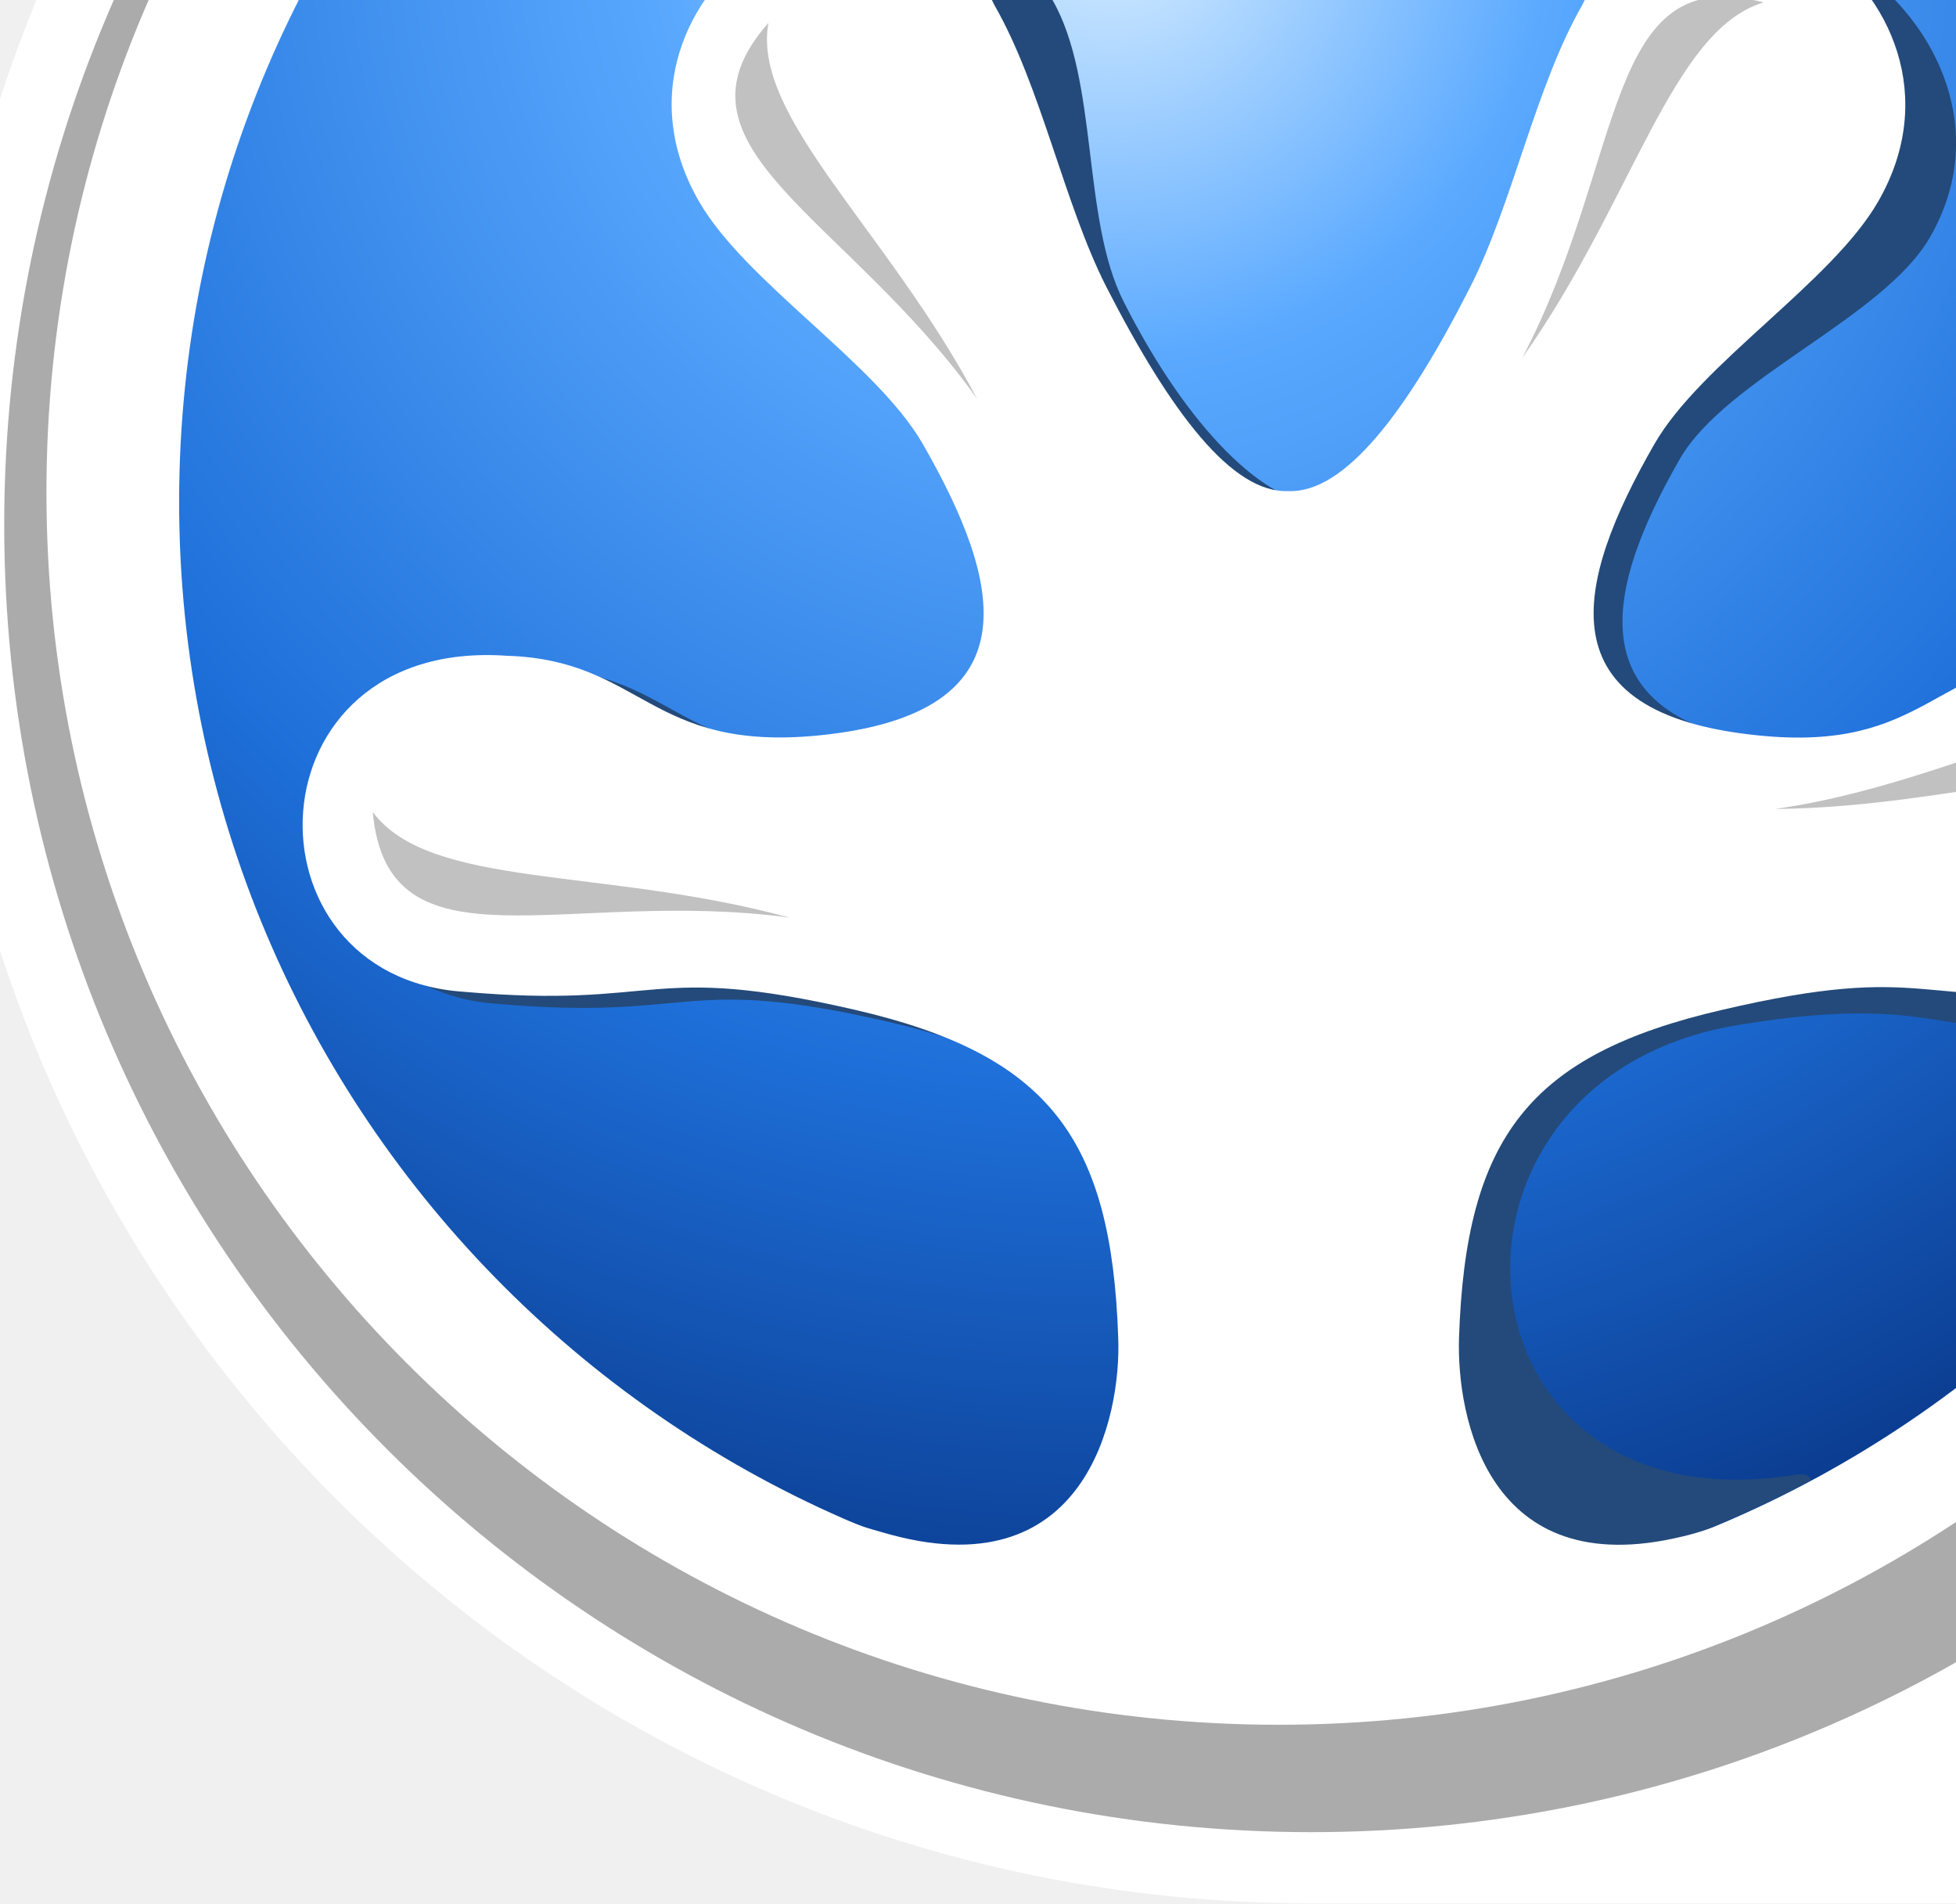
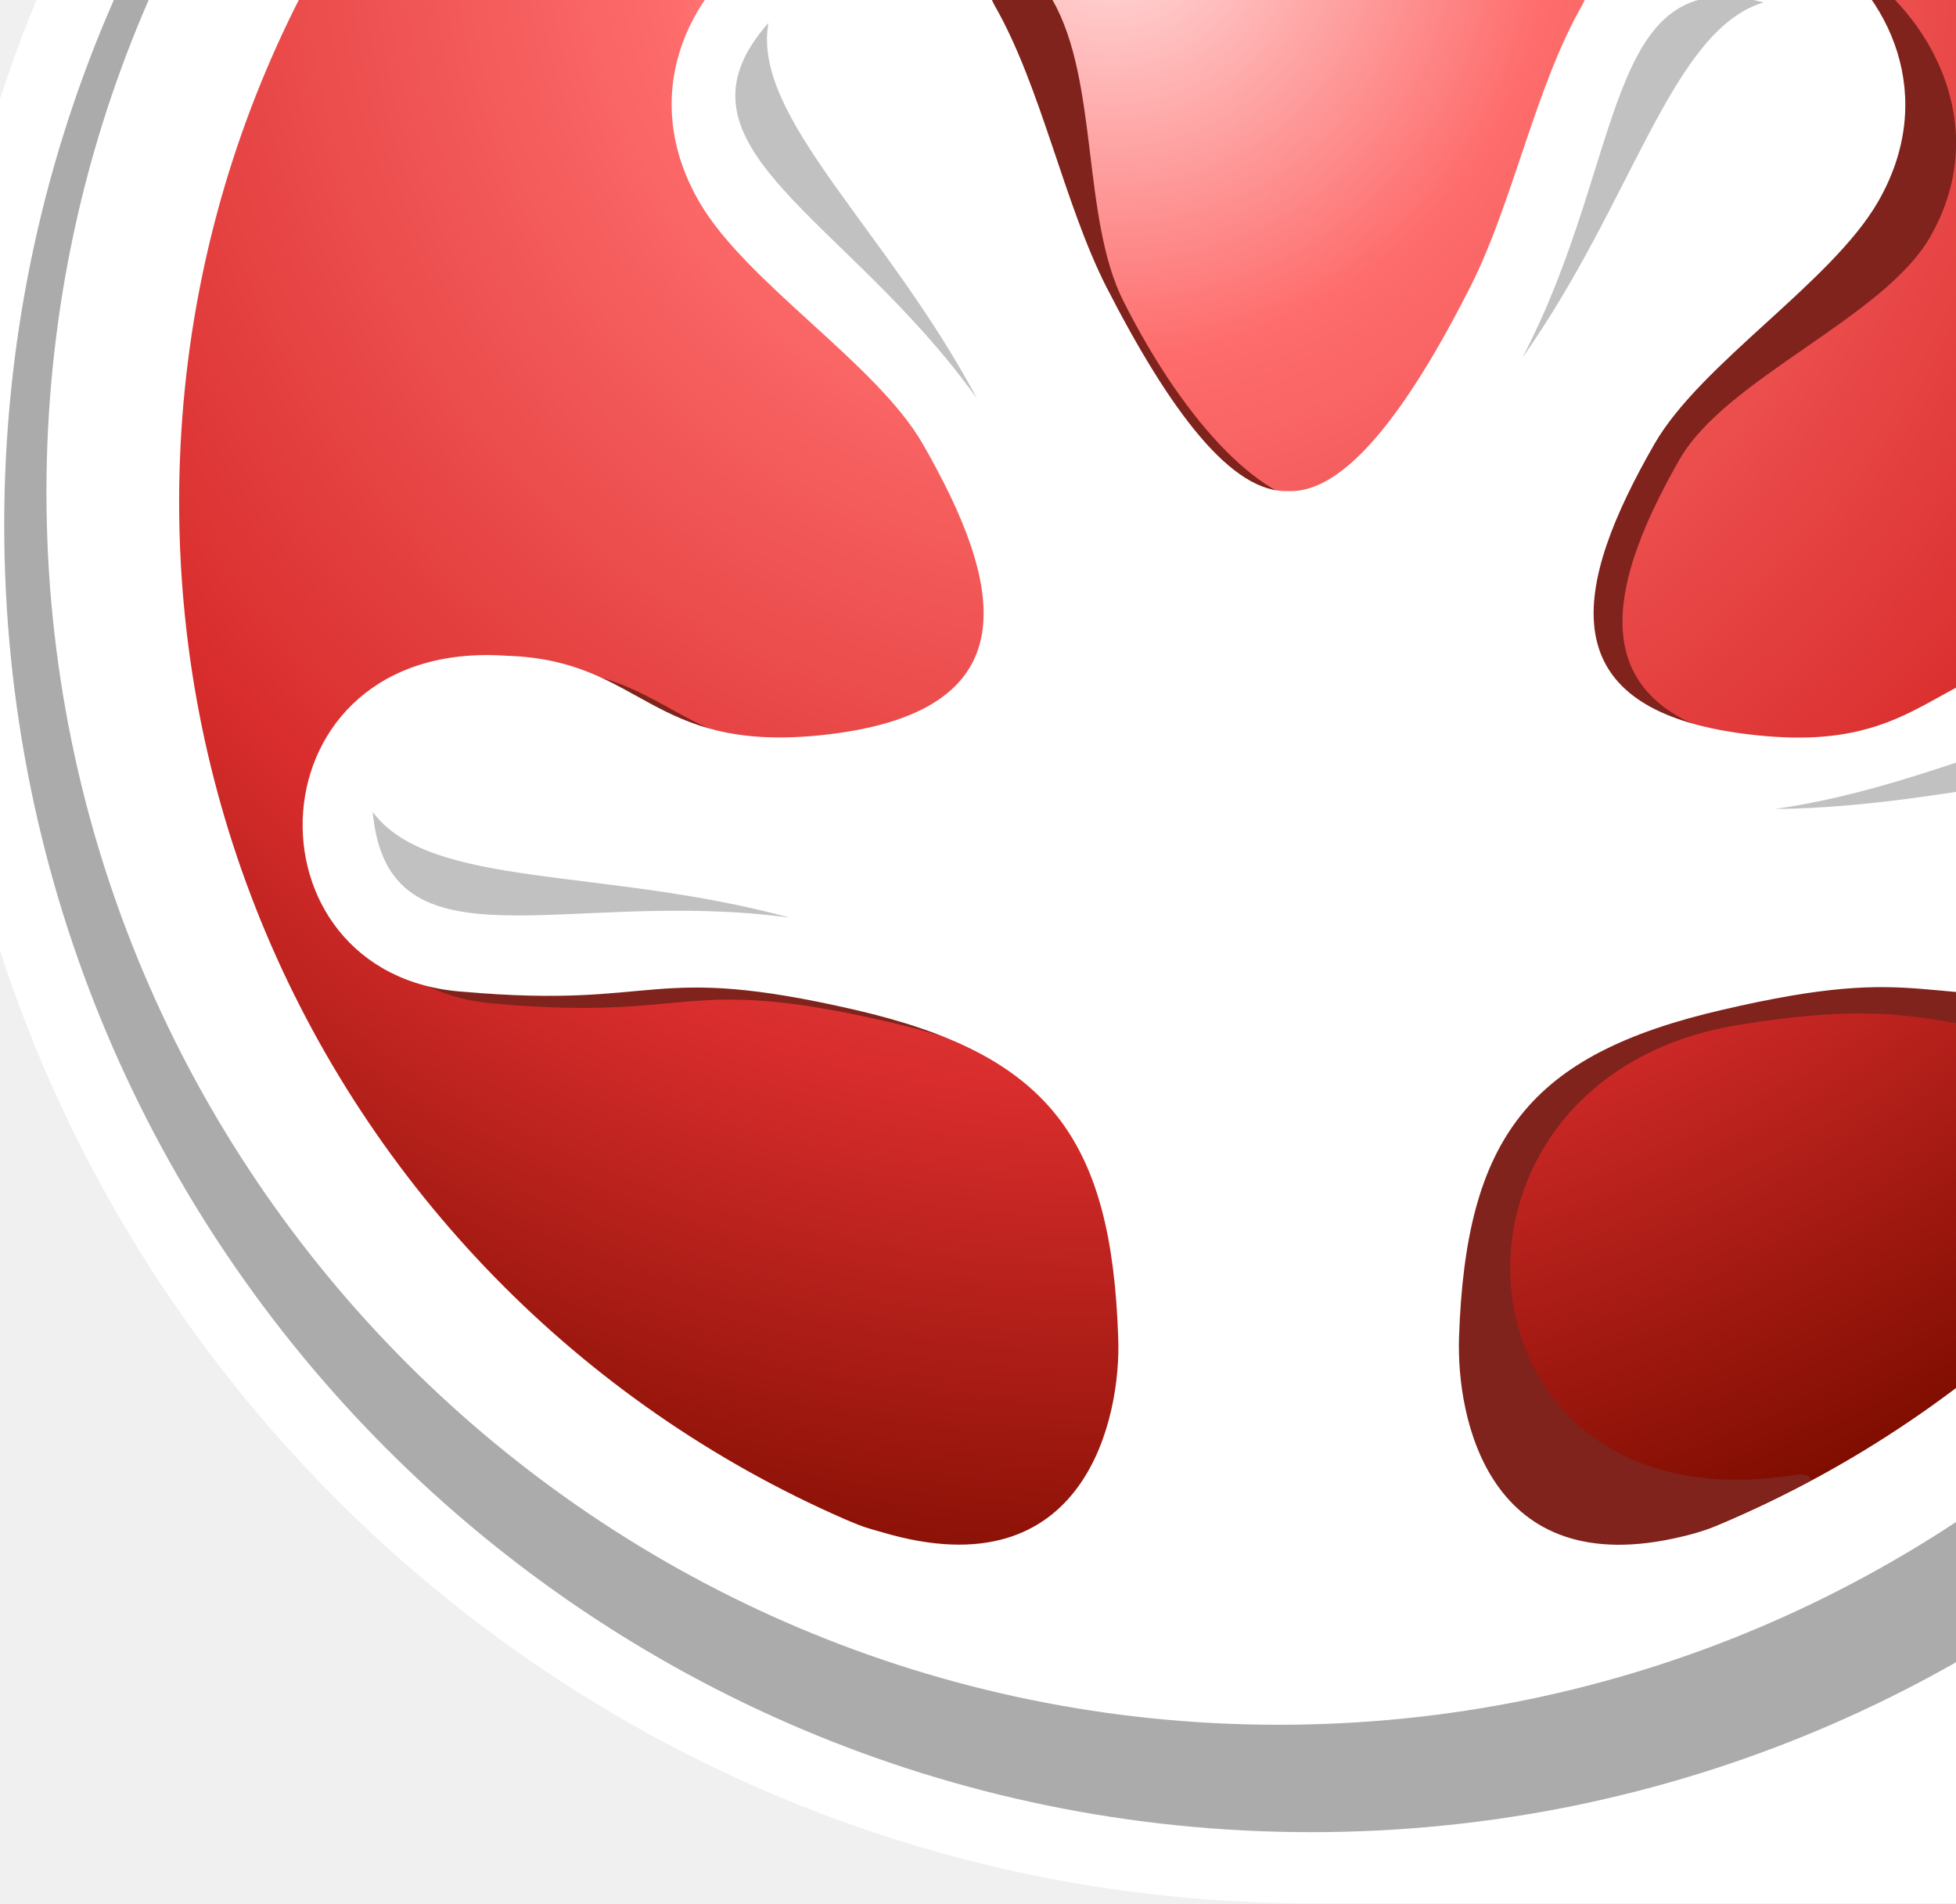
<svg xmlns="http://www.w3.org/2000/svg" version="1.1" id="Layer_1" x="0px" y="0px" width="324.3px" height="315.5px" viewBox="0 0 324.3 315.5" enable-background="new 0 0 324.3 315.5" xml:space="preserve">
  <rect x="217.4" y="265" fill="#FFFFFF" width="109.9" height="50.5" />
  <g id="Background">
    <circle fill="#FFFFFF" cx="217.4" cy="87" r="228.5" />
  </g>
  <g id="Circles">
    <circle fill="#ABABAB" cx="217.4" cy="87" r="216.7" />
    <circle fill="#FFFFFF" cx="212" cy="81.6" r="204.3" />
  </g>
  <g id="Yellow">
    <radialGradient id="SVGID_1_" cx="184.182" cy="329.91" r="284.207" gradientTransform="matrix(1 0 0 -1 0 316)" gradientUnits="userSpaceOnUse">
-       <stop offset="0" style="stop-color:#D9EEFF" />
-       <stop offset="0.258" style="stop-color:#5AA9FF" />
-       <stop offset="0.685" style="stop-color:#1E6FD9" />
-       <stop offset="1" style="stop-color:#0B3D91" />
+       <stop offset="0" style="stop-color:#FFE1E1" />
+       <stop offset="0.258" style="stop-color:#FE6C6C" />
+       <stop offset="0.685" style="stop-color:#D92D2D" />
+       <stop offset="1" style="stop-color:#7F0D00" />
    </radialGradient>
    <path fill="url(#SVGID_1_)" d="M397.5,83.2c0,101.6-82.3,183.9-183.9,183.9S29.7,184.8,29.7,83.2c0-101.6,82.3-183.9,183.9-183.9   C315.2-100.7,397.5-18.3,397.5,83.2z" />
-     <path fill="#234A7A" d="M154.1,257c32.4,7,37.4-20.2,36.9-33.2c-1.1-33.2-11.6-47-43.6-54.4c-34.7-8-31.8-0.1-64.9-3   c-37.5-2.5-35.9-58.7,7.1-55.6c22.6,0.7,23.6,16,51.8,13.1c35.9-3.6,30.4-25.3,17.2-48.3c-7.7-13.4-29.4-26.8-37.1-40.2   c-19.8-34.6,35.5-71.4,53-35.4c7.7,13.4,4.8,36.2,11.8,50C196.9,71,210,83.9,219.3,83.5c9.3,0.4,19.5-12.9,30.2-33.9   c7-13.8,10.8-33.2,18.5-46.6c17.4-36,71.9,1.7,52,36.3c-7.7,13.4-33.8,23.4-41.5,36.8c-13.2,23-17.2,44.2,18.6,47.8   c28.1,2.9,29.2-12.5,51.8-13.1c43.1-3.1,43.2,57.4,5.7,60c-33.2,2.8-31.2-6.7-66.4-0.9c-54.6,8.9-48.8,83.8,9.2,74.6   c1.9-0.3,2.8,0.1,2.8,0.9c-25.8,13.8-55.3,21.7-86.6,21.7c-21.4,0-41.9-3.7-60.9-10.4C153.1,256.8,153.6,256.9,154.1,257L154.1,257   z" />
+     <path fill="#7F231C" d="M154.1,257c32.4,7,37.4-20.2,36.9-33.2c-1.1-33.2-11.6-47-43.6-54.4c-34.7-8-31.8-0.1-64.9-3   c-37.5-2.5-35.9-58.7,7.1-55.6c22.6,0.7,23.6,16,51.8,13.1c35.9-3.6,30.4-25.3,17.2-48.3c-7.7-13.4-29.4-26.8-37.1-40.2   c-19.8-34.6,35.5-71.4,53-35.4c7.7,13.4,4.8,36.2,11.8,50C196.9,71,210,83.9,219.3,83.5c9.3,0.4,19.5-12.9,30.2-33.9   c7-13.8,10.8-33.2,18.5-46.6c17.4-36,71.9,1.7,52,36.3c-7.7,13.4-33.8,23.4-41.5,36.8c-13.2,23-17.2,44.2,18.6,47.8   c28.1,2.9,29.2-12.5,51.8-13.1c43.1-3.1,43.2,57.4,5.7,60c-33.2,2.8-31.2-6.7-66.4-0.9c-54.6,8.9-48.8,83.8,9.2,74.6   c1.9-0.3,2.8,0.1,2.8,0.9c-25.8,13.8-55.3,21.7-86.6,21.7c-21.4,0-41.9-3.7-60.9-10.4C153.1,256.8,153.6,256.9,154.1,257L154.1,257   z" />
  </g>
  <g id="Hand">
    <path fill="#FFFFFF" d="M146.3,254c33.8,10,39.6-19.3,39.1-32.2c-1.1-33.2-11.6-47-43.6-54.4c-34.7-8-31.8-0.1-64.9-3   c-37.5-2.5-35.9-58.7,7.1-55.7c22.6,0.7,23.6,16,51.8,13.2c35.9-3.6,30.4-25.3,17.2-48.3c-7.7-13.4-29.4-26.8-37.1-40.2   C95.9-1.2,147.4-35.1,164.9,0.9c7.7,13.4,11.5,32.8,18.5,46.6c10.7,20.9,20.9,34.3,30.2,33.9c9.3,0.4,19.6-13,30.2-33.9   c7-13.8,10.8-33.2,18.5-46.6c17.4-36,69-2.1,49.1,32.5c-7.7,13.4-29.4,26.8-37.1,40.2c-13.2,23-18.7,44.7,17.2,48.3   c28.1,2.9,29.2-12.5,51.8-13.2c43-3.1,44.6,53.1,7.1,55.7c-33.2,2.8-30.2-5.1-64.9,3c-32,7.4-42.5,21.2-43.6,54.4   c-0.4,13,4.7,40.7,37,32.9c2.7-0.6,6.4-1.9,7.8-2.6c-13.7,7.5-29.1,17.8-71.8,17.8c-42.5,0-48.9-6.5-75.1-18   C143.1,252.9,141.3,252.6,146.3,254z" />
  </g>
  <g id="Fingers">
    <path fill="#C1C1C1" d="M127.4,3.8c-18.2,20.6,12.9,31.9,34.6,62.3C147,37.9,124.6,19.4,127.4,3.8L127.4,3.8z" />
    <path fill="#C1C1C1" d="M61.8,134.6c2.5,27.3,32.1,12.5,69.1,17.5C100,143.7,71.3,147.4,61.8,134.6L61.8,134.6z" />
    <path fill="#C1C1C1" d="M292.4,0.4c-26.6-7-22.7,25.9-40,58.9C270.8,33.3,277.1,5,292.4,0.4L292.4,0.4z" />
    <path fill="#C1C1C1" d="M365.5,132.1c-9.9-25.6-34.3-3.3-71.2,2C326.2,133.8,352.9,122.4,365.5,132.1L365.5,132.1z" />
  </g>
</svg>
